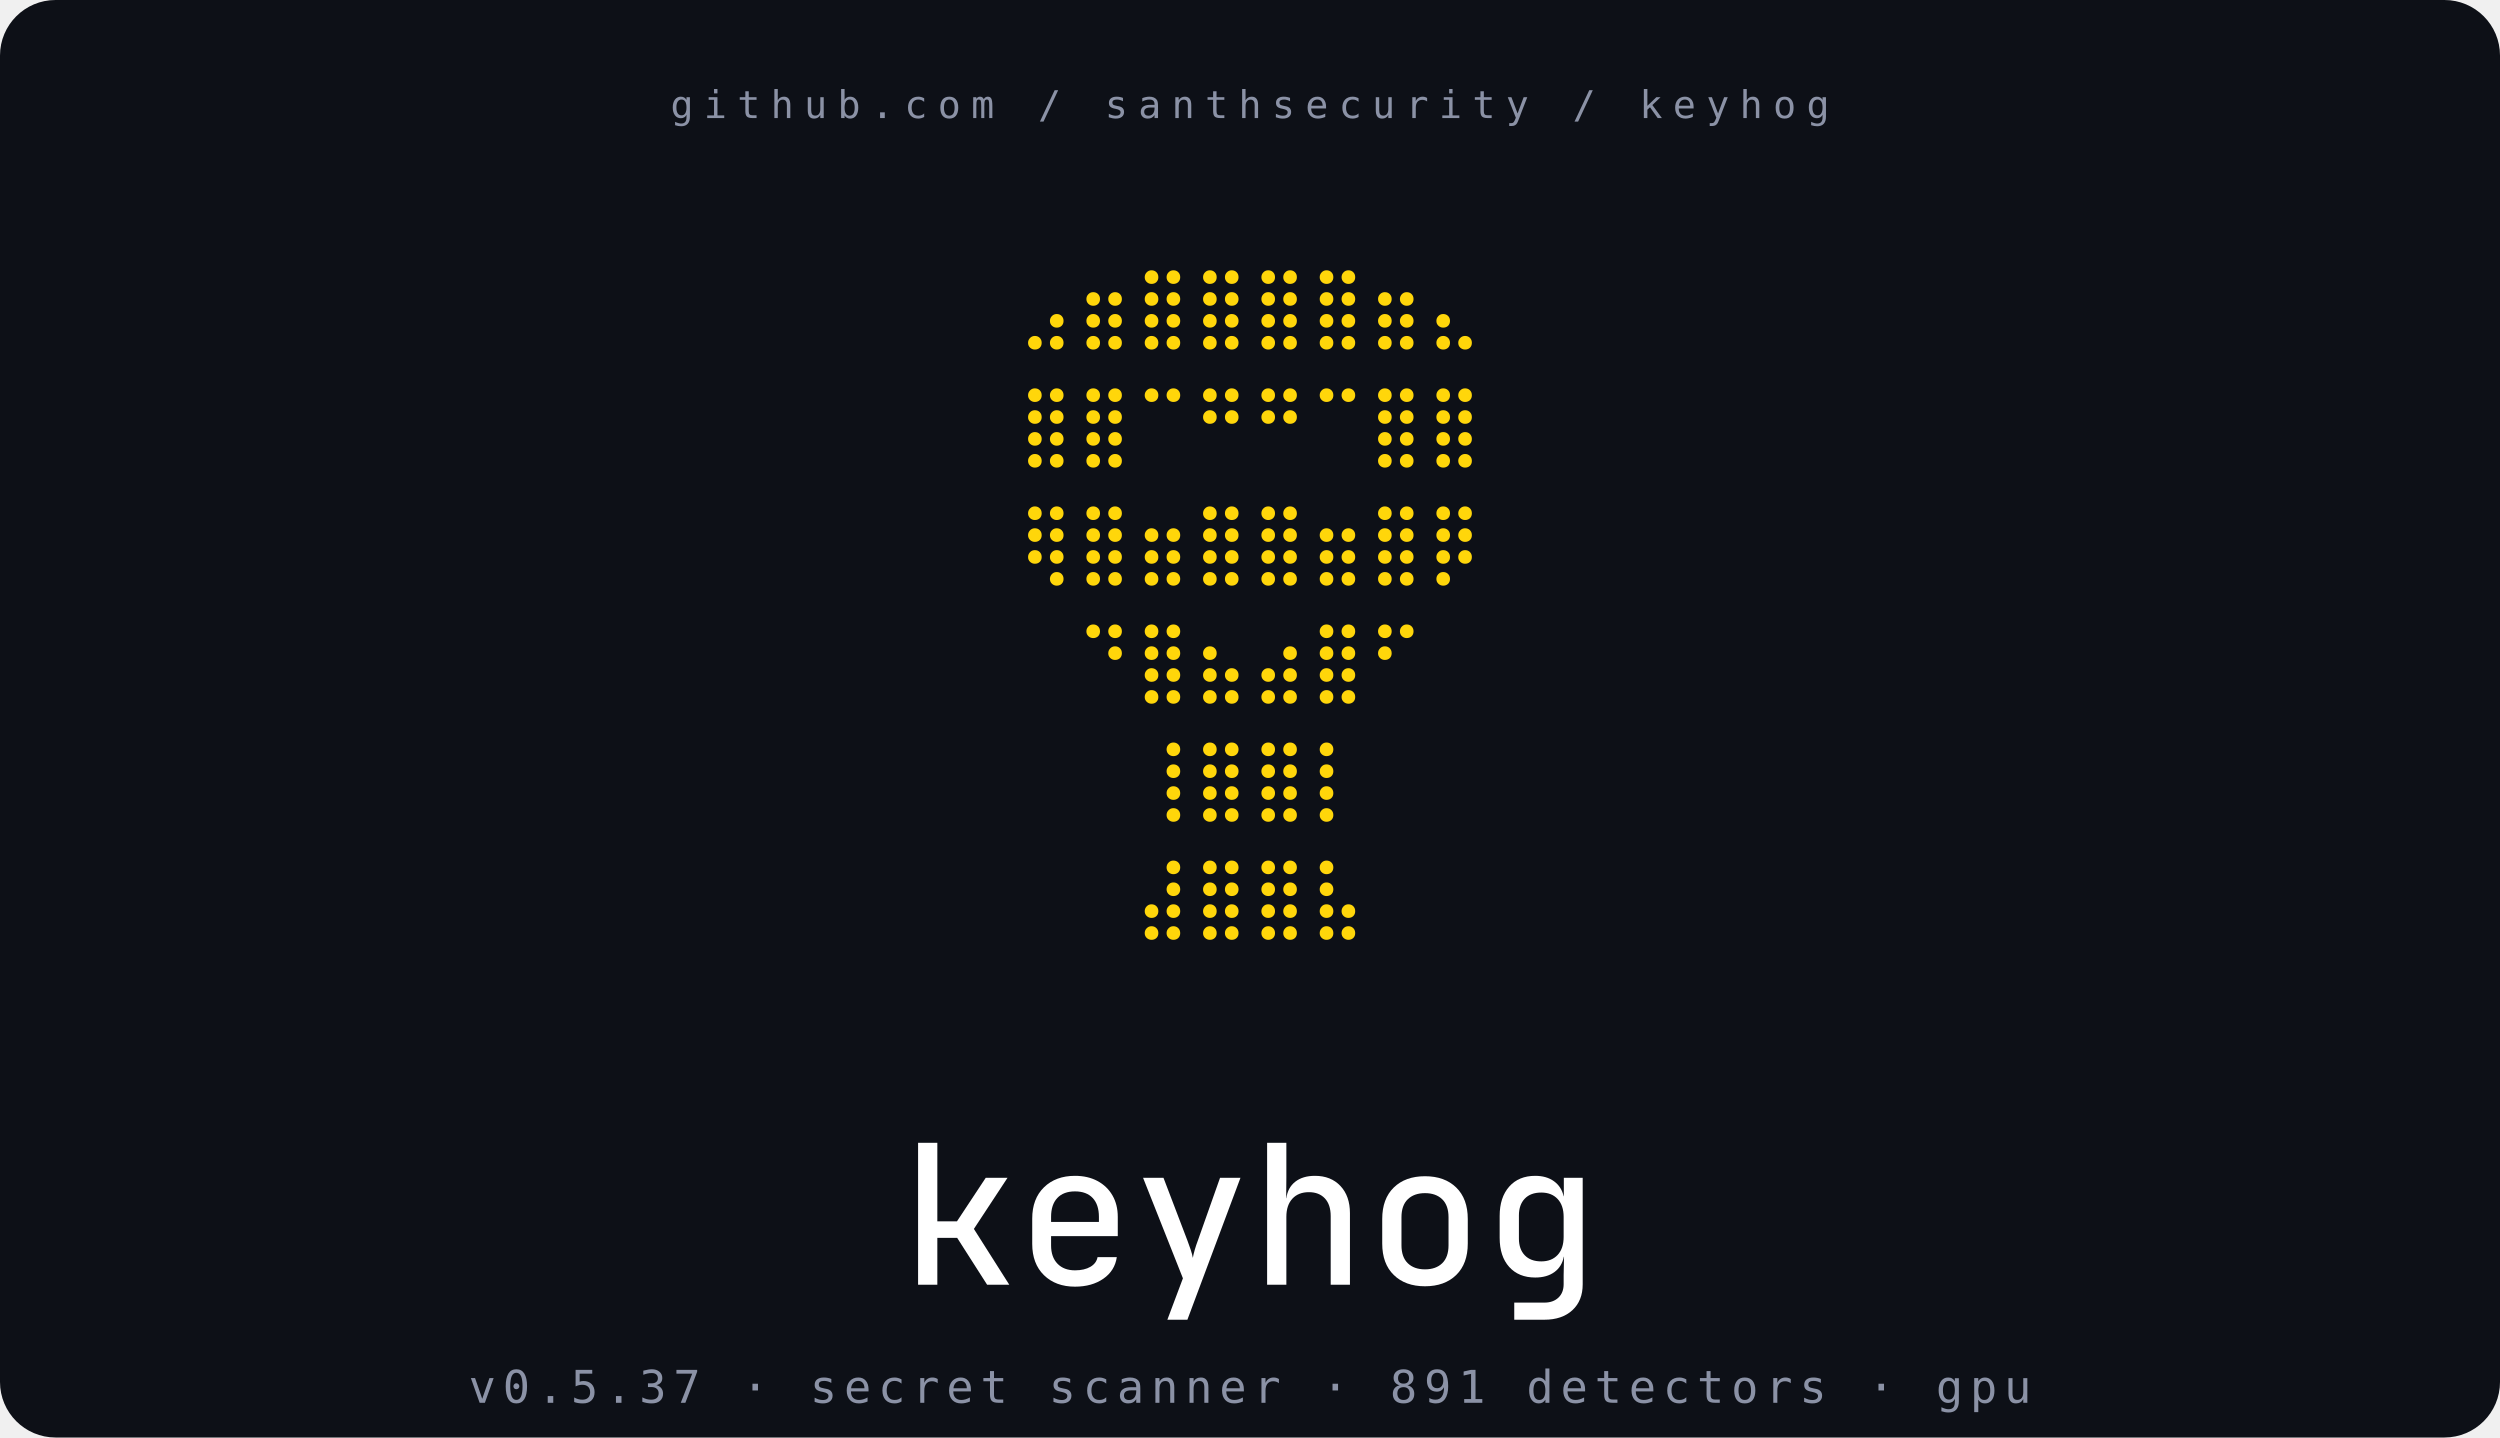
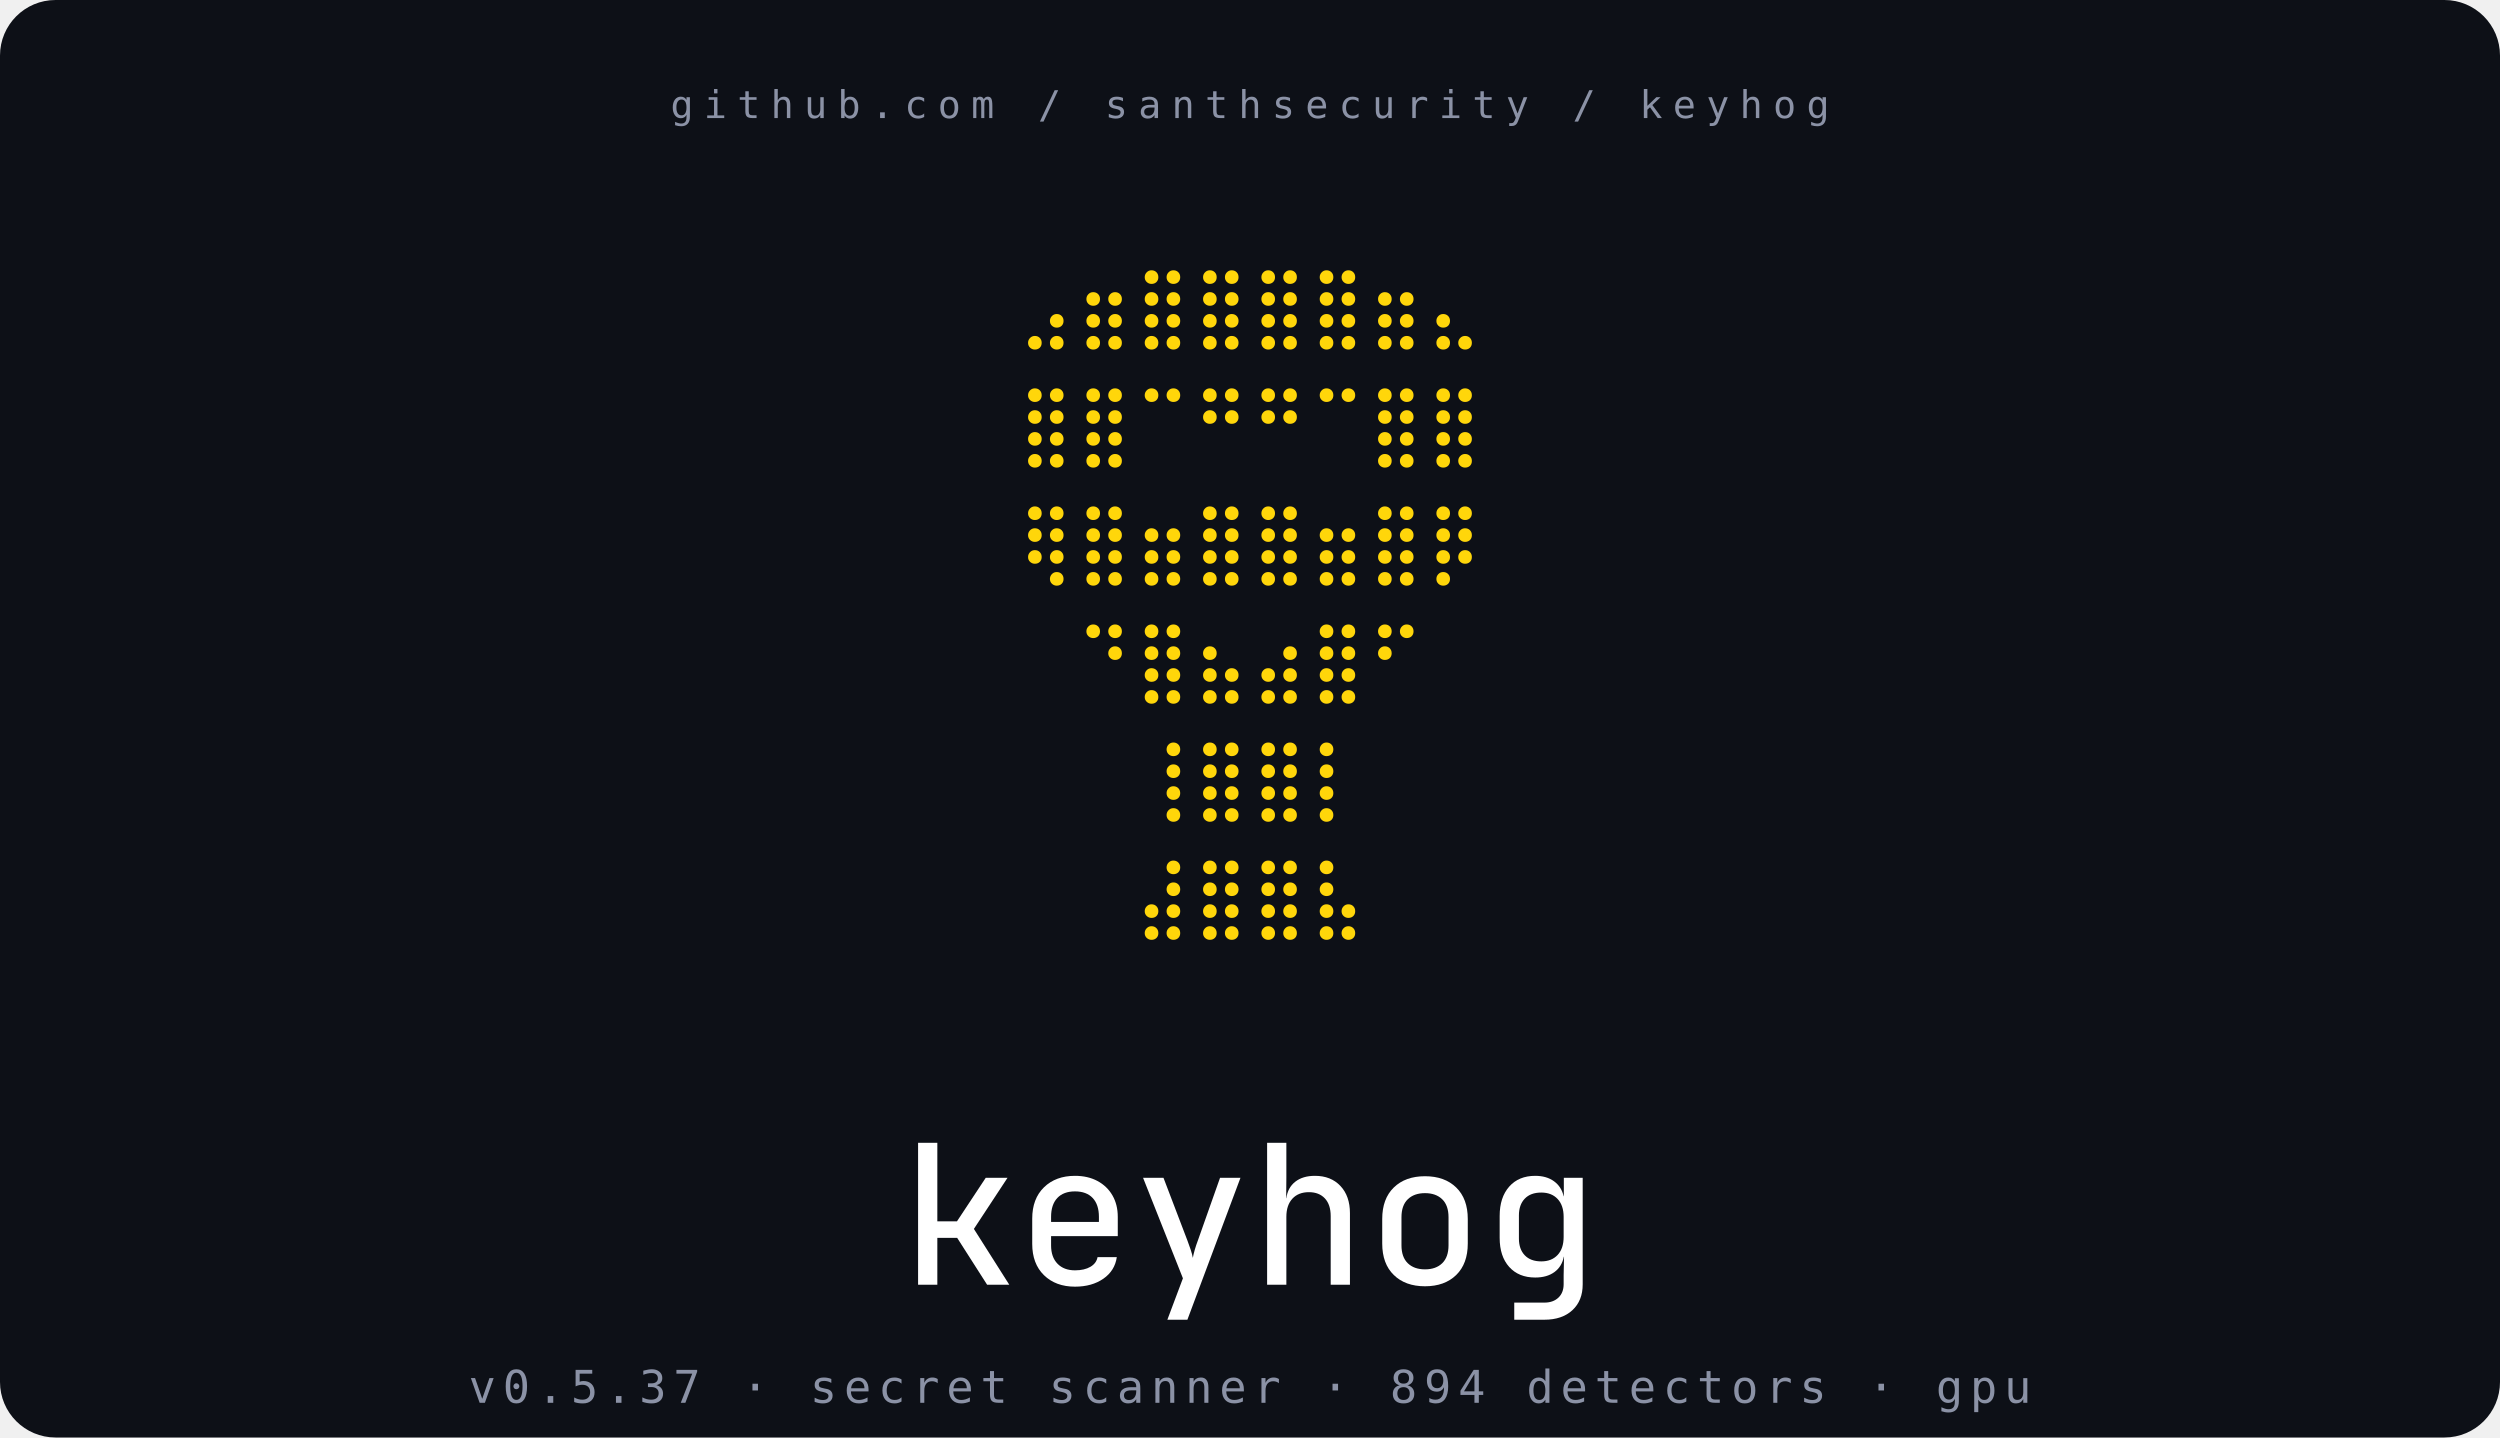
- <svg xmlns="http://www.w3.org/2000/svg" viewBox="0 0 720 414" width="720" height="414" role="img" aria-label="keyhog - secret scanner - 891 detectors - gpu">
+ <svg xmlns="http://www.w3.org/2000/svg" viewBox="0 0 720 414" width="720" height="414" role="img" aria-label="keyhog - secret scanner - 894 detectors - gpu">
  <rect x="0" y="0" width="720" height="414" rx="16" fill="#0d1017" />
  <g text-anchor="middle">
    <text fill="#8b92a6" x="360" y="34" font-family="'JetBrains Mono', ui-monospace, 'SF Mono', Menlo, Consolas, monospace" font-size="11" letter-spacing="3">github.com  /  santhsecurity  /  keyhog</text>
    <g font-family="'JetBrains Mono', ui-monospace, 'SF Mono', 'Cascadia Code', 'DejaVu Sans Mono', 'Liberation Mono', Menlo, Consolas, monospace" fill="#ffd60a" font-size="28" xml:space="preserve">
      <text x="360" y="98">⠀⣠⣶⣿⣿⣿⣿⣶⣄⠀</text>
      <text x="360" y="132">⠀⣿⣿⠉⠛⠛⠉⣿⣿⠀</text>
      <text x="360" y="166">⠀⢿⣿⣶⣿⣿⣶⣿⡿⠀</text>
      <text x="360" y="200">⠀⠀⠙⣿⣦⣴⣿⠋⠀⠀</text>
      <text x="360" y="234">⠀⠀⠀⢸⣿⣿⡇⠀⠀⠀</text>
      <text x="360" y="268">⠀⠀⠀⣼⣿⣿⣧⠀⠀⠀</text>
    </g>
    <g fill="#ffffff" transform="translate(259.20,370)">
      <g transform="translate(0.000,0) scale(0.056,-0.056)">
        <path d="M93 0V730H192V326H293L441 550H553L380 287L562 0H448L294 241H192V0Z" />
      </g>
      <g transform="translate(33.600,0) scale(0.056,-0.056)">
        <path d="M300 -10Q201 -10 140.5 49.0Q80 108 80 210V340Q80 442 140.5 501.0Q201 560 300 560Q366 560 415.5 533.5Q465 507 492.5 459.5Q520 412 520 349V250H177V202Q177 142 210.0 108.0Q243 74 300 74Q348 74 379.0 92.0Q410 110 416 142H515Q505 72 446.0 31.0Q387 -10 300 -10ZM177 349V323H423V349Q423 412 391.0 446.0Q359 480 300 480Q241 480 209.0 446.0Q177 412 177 349Z" />
      </g>
      <g transform="translate(67.200,0) scale(0.056,-0.056)">
        <path d="M175 -180 255 33 50 550H155L279 225Q287 204 295.0 180.0Q303 156 306 138Q309 156 316.0 180.0Q323 204 331 225L446 550H551L278 -180Z" />
      </g>
      <g transform="translate(100.800,0) scale(0.056,-0.056)">
        <path d="M88 0V730H187V550L186 445H187Q194 499 232.5 529.5Q271 560 334 560Q416 560 465.0 508.0Q514 456 514 368V0H415V353Q415 412 385.0 444.0Q355 476 303 476Q249 476 218.0 442.5Q187 409 187 349V0Z" />
      </g>
      <g transform="translate(134.400,0) scale(0.056,-0.056)">
        <path d="M300 -8Q199 -8 139.5 50.0Q80 108 80 212V338Q80 442 139.5 500.0Q199 558 300 558Q401 558 460.5 500.0Q520 442 520 338V212Q520 108 460.5 50.0Q401 -8 300 -8ZM300 79Q356 79 388.5 110.5Q421 142 421 203V347Q421 408 388.5 439.5Q356 471 300 471Q244 471 211.5 439.5Q179 408 179 347V203Q179 142 211.5 110.5Q244 79 300 79Z" />
      </g>
      <g transform="translate(168.000,0) scale(0.056,-0.056)">
        <path d="M159 -180V-92H314Q359 -92 386.0 -66.5Q413 -41 413 3V49L415 144H414Q404 93 365.5 65.0Q327 37 267 37Q182 37 133.0 91.5Q84 146 84 241V354Q84 449 133.0 504.5Q182 560 267 560Q325 560 363.5 532.0Q402 504 413 455H414V550H511V2Q511 -82 458.0 -131.0Q405 -180 314 -180ZM298 120Q351 120 382.0 153.0Q413 186 413 246V349Q413 408 382.0 441.0Q351 474 298 474Q243 474 213.0 442.5Q183 411 183 357V237Q183 183 213.0 151.5Q243 120 298 120Z" />
      </g>
    </g>
-     <text fill="#8b92a6" x="360" y="404" font-family="'JetBrains Mono', ui-monospace, 'SF Mono', Menlo, Consolas, monospace" font-size="13" letter-spacing="2">v0.5.37  ·  secret scanner  ·  891 detectors  ·  gpu</text>
+     <text fill="#8b92a6" x="360" y="404" font-family="'JetBrains Mono', ui-monospace, 'SF Mono', Menlo, Consolas, monospace" font-size="13" letter-spacing="2">v0.5.37  ·  secret scanner  ·  894 detectors  ·  gpu</text>
  </g>
</svg>
